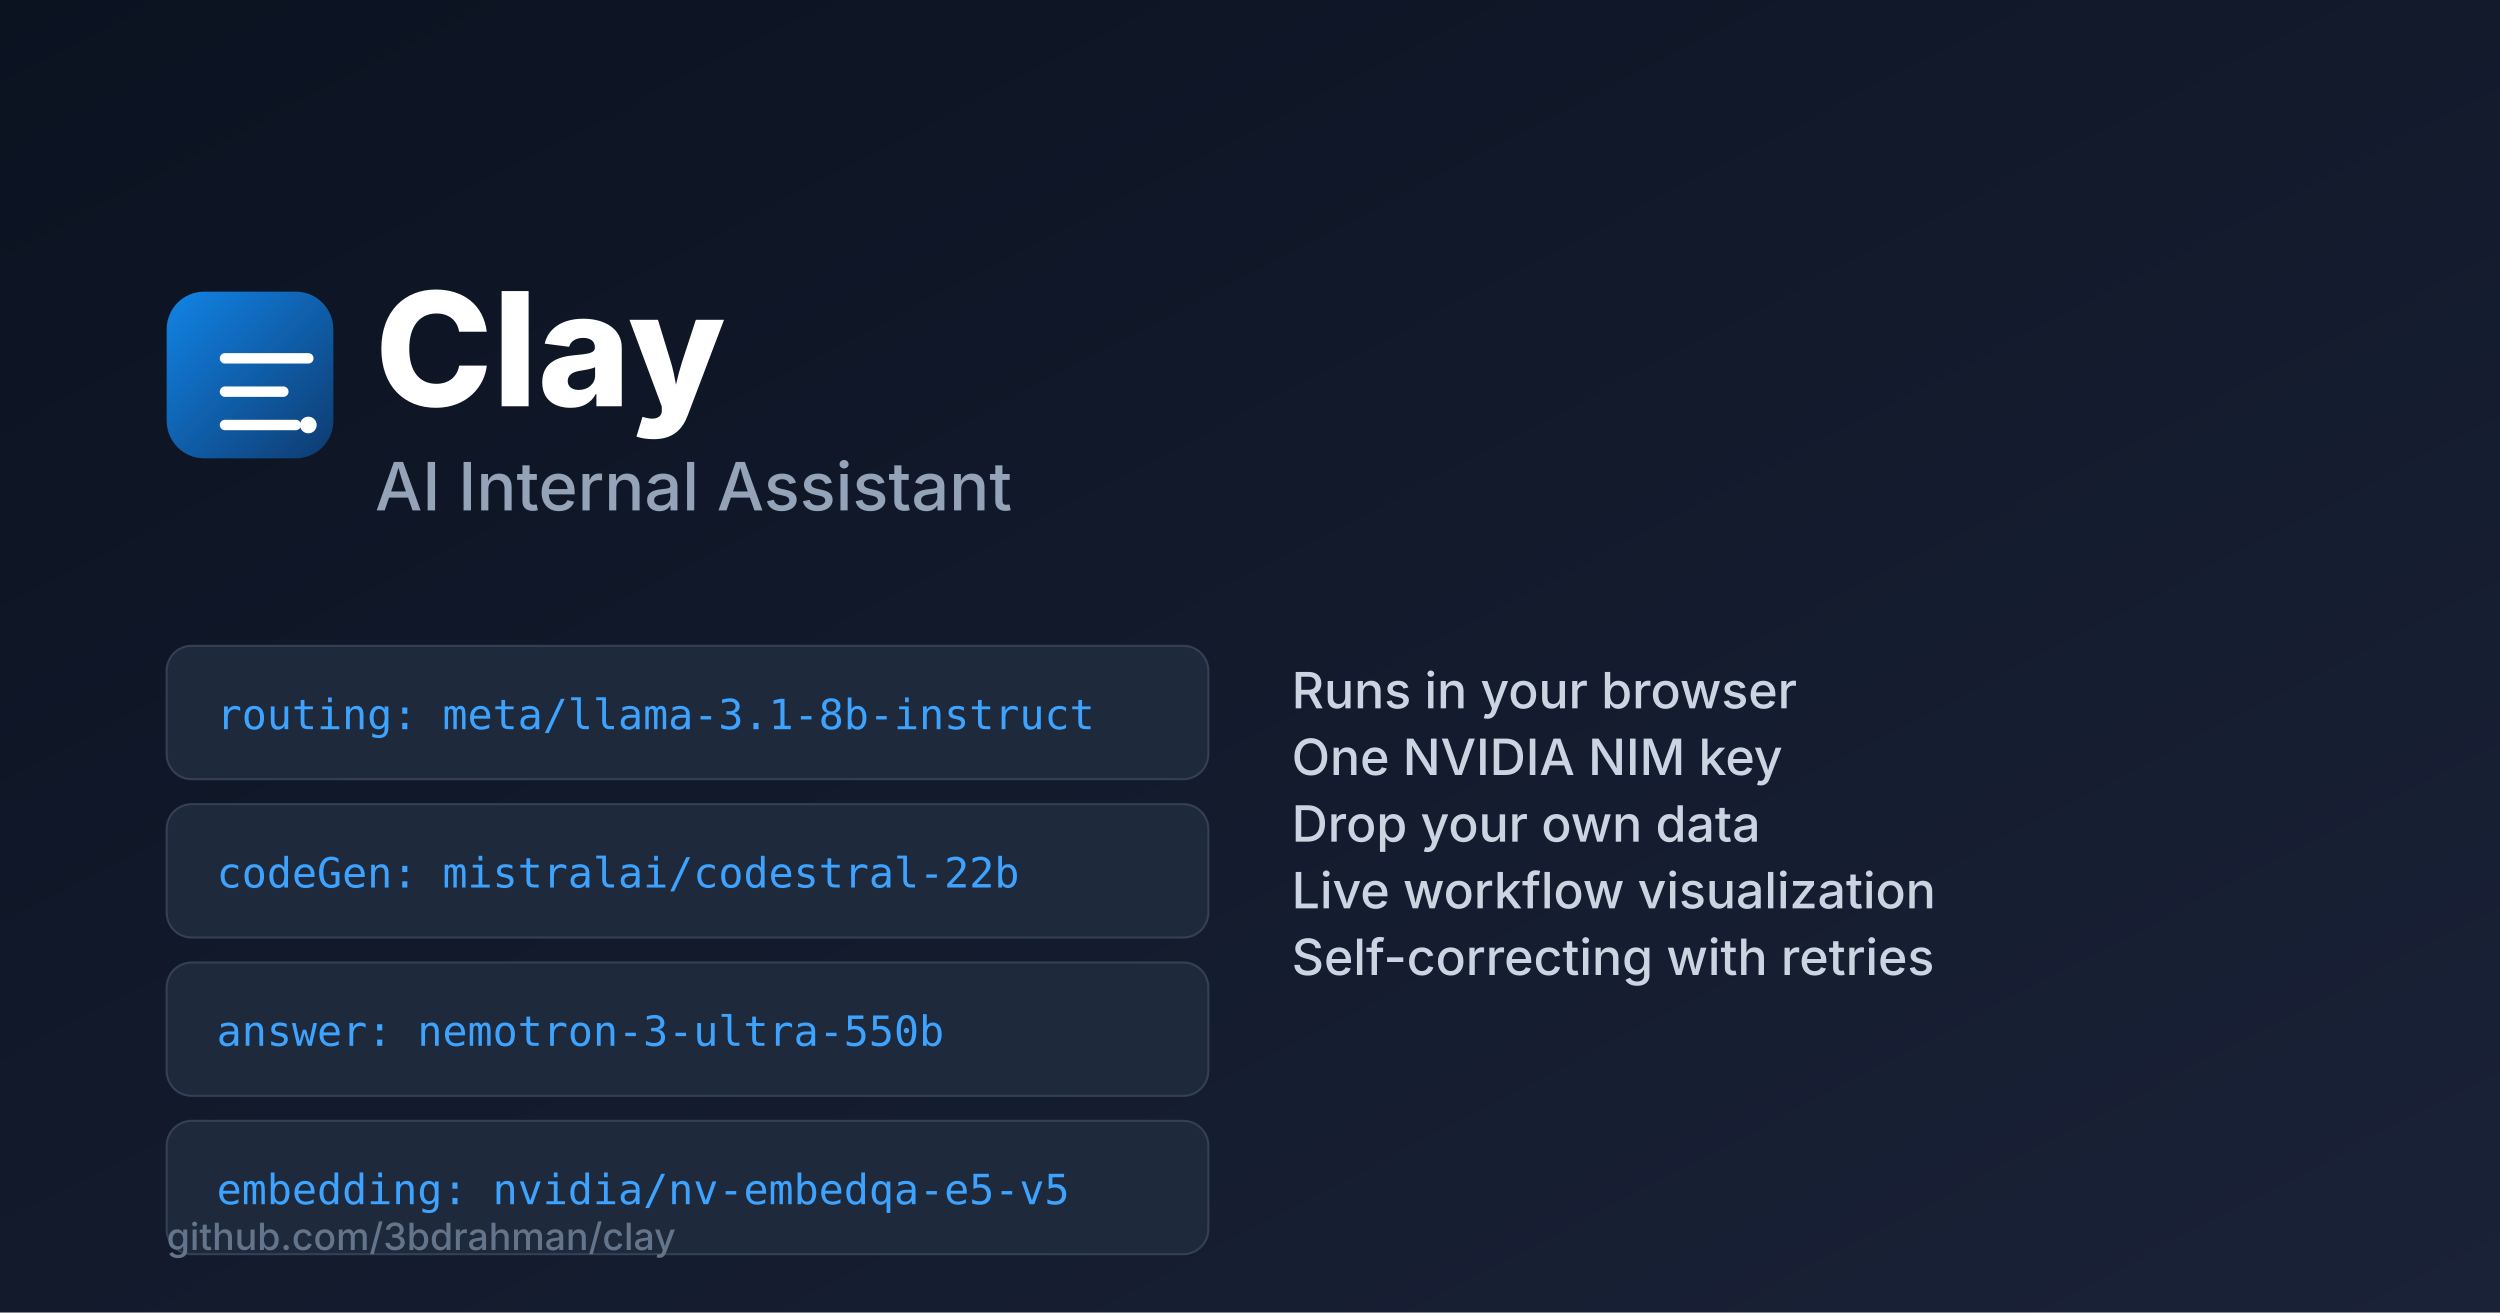
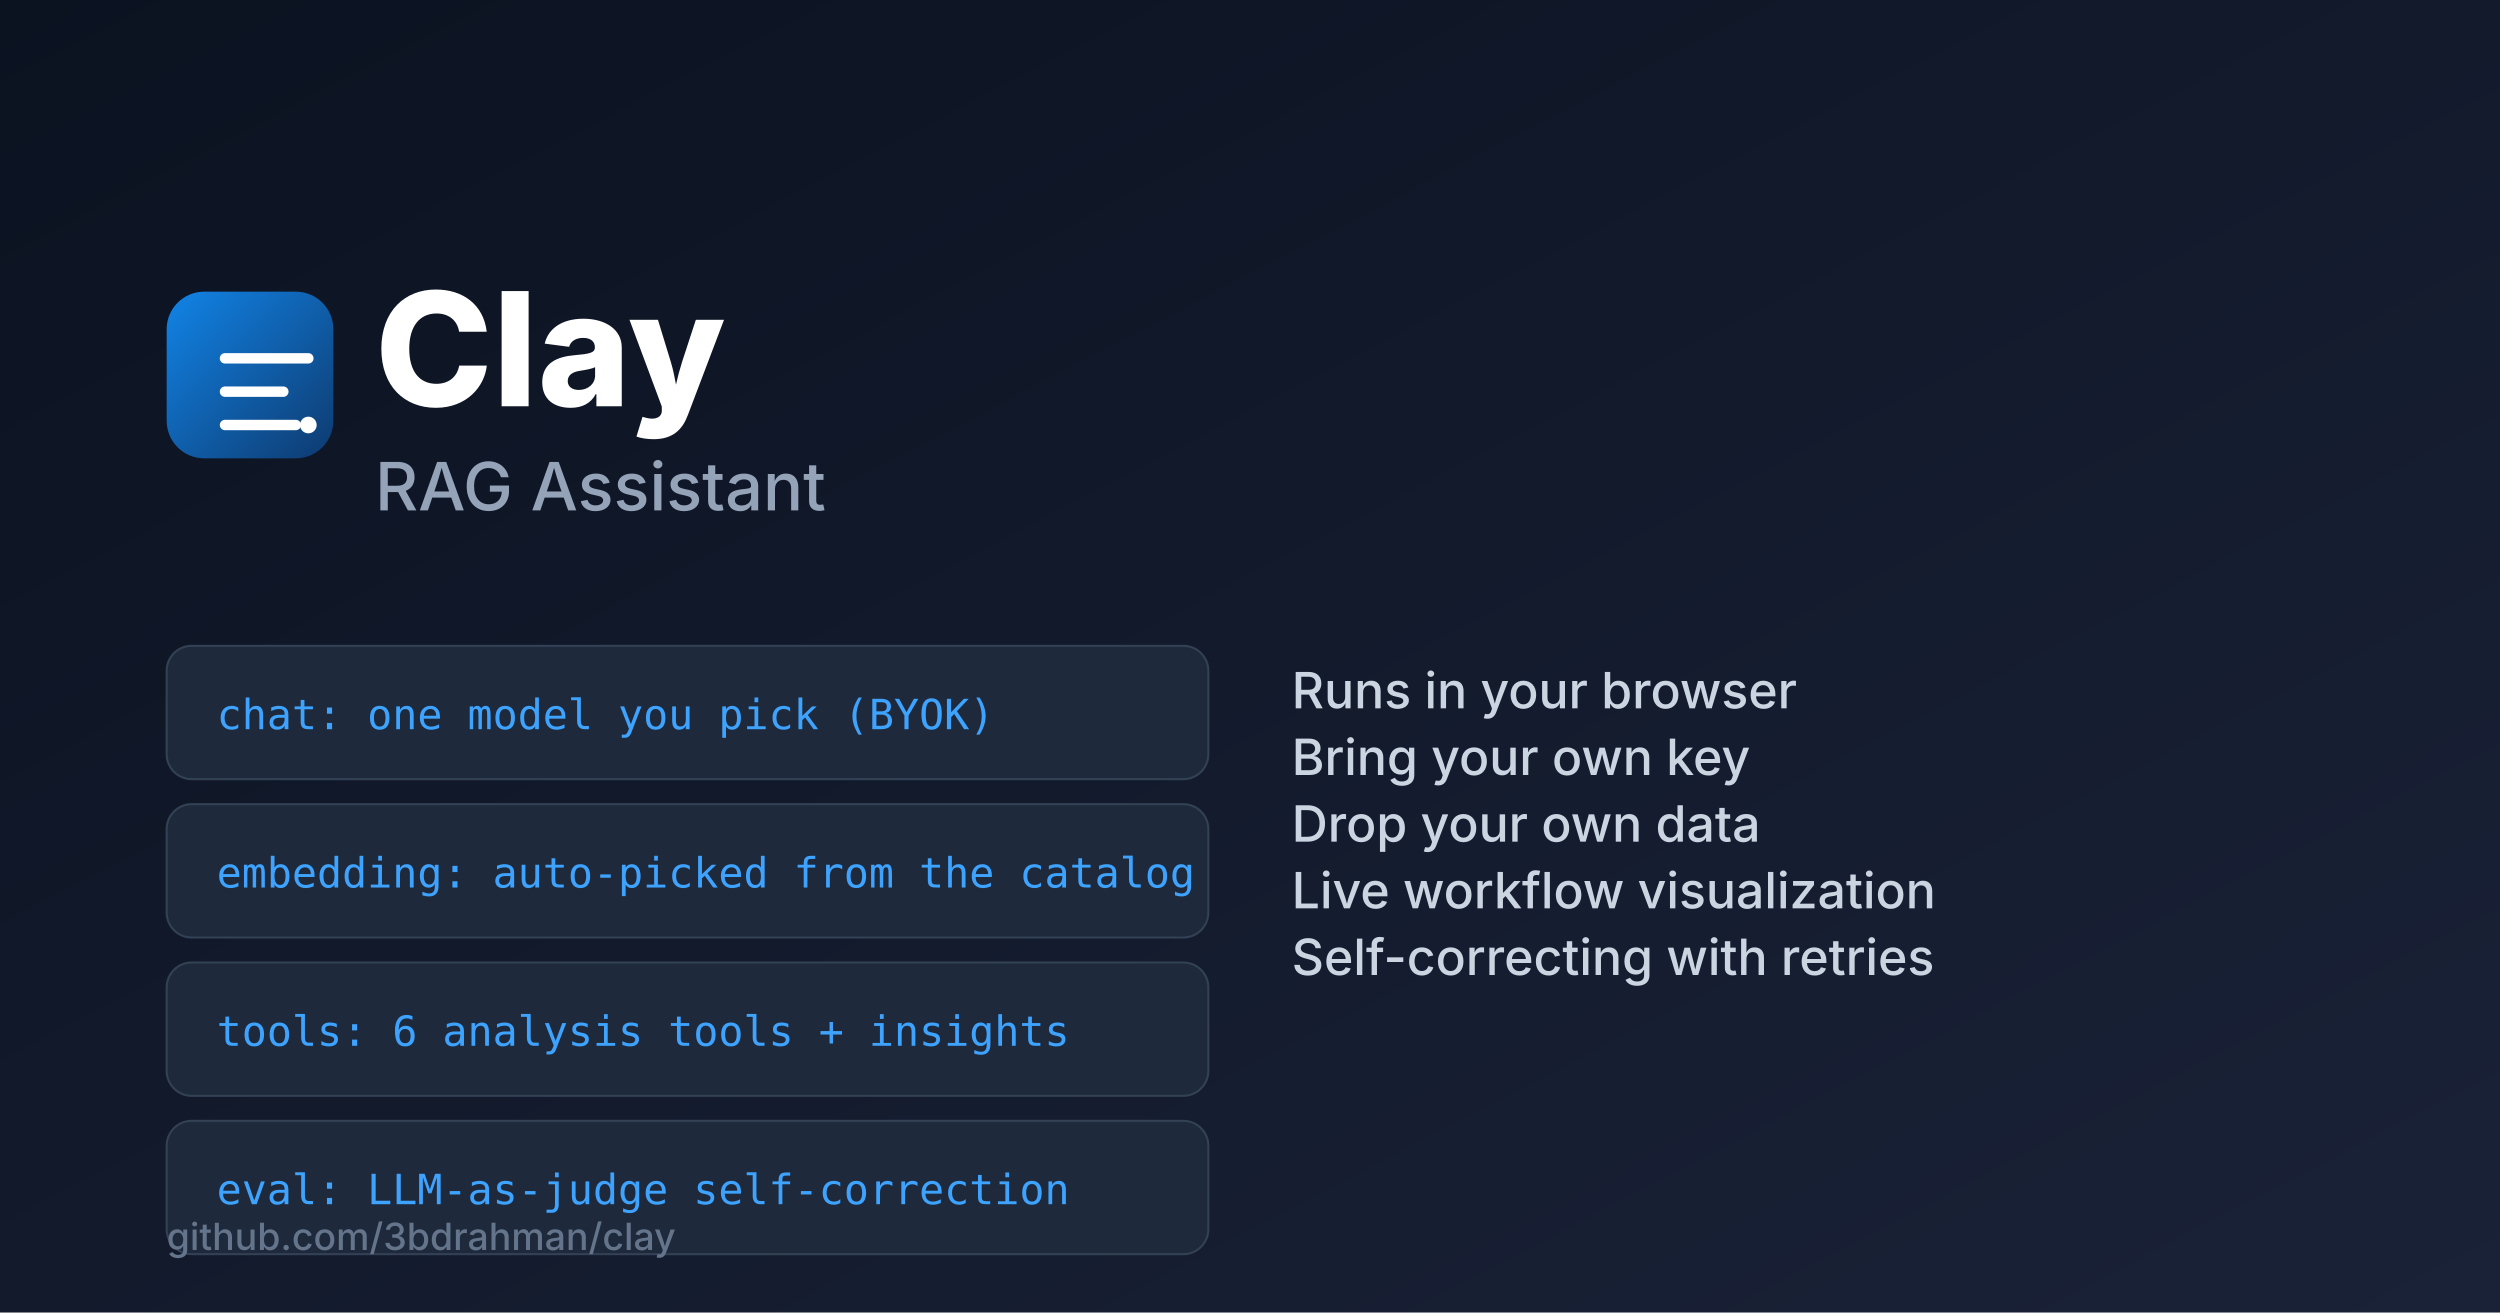
<svg xmlns="http://www.w3.org/2000/svg" viewBox="0 0 1200 630" fill="none">
  <defs>
    <linearGradient id="bg" x1="0%" y1="0%" x2="100%" y2="100%">
      <stop offset="0%" stop-color="#0b1220" />
      <stop offset="100%" stop-color="#1a2238" />
    </linearGradient>
    <linearGradient id="logo" x1="0%" y1="0%" x2="100%" y2="100%">
      <stop offset="0%" stop-color="#3da3ff" />
      <stop offset="100%" stop-color="#1e5fa8" />
    </linearGradient>
    <linearGradient id="chip" x1="0%" y1="0%" x2="100%" y2="100%">
      <stop offset="0%" stop-color="#1184e7" />
      <stop offset="100%" stop-color="#0e3a6f" />
    </linearGradient>
  </defs>
  <rect width="1200" height="630" fill="url(#bg)" />
  <g transform="translate(80, 140)">
    <rect width="80" height="80" rx="18" fill="url(#chip)" />
    <path d="M28 32h40M28 48h28M28 64h34" stroke="#fff" stroke-width="5" stroke-linecap="round" />
    <circle cx="68" cy="64" r="4" fill="#fff" />
  </g>
  <text x="180" y="195" font-family="system-ui, -apple-system, sans-serif" font-size="76" font-weight="800" fill="#fff">Clay</text>
-   <text x="180" y="245" font-family="system-ui, -apple-system, sans-serif" font-size="32" font-weight="500" fill="#94a3b8">AI Internal Assistant</text>
+   <text x="180" y="245" font-family="system-ui, -apple-system, sans-serif" font-size="32" font-weight="500" fill="#94a3b8">RAG Assistant</text>
  <g transform="translate(80, 310)">
    <rect width="500" height="64" rx="12" fill="#1e293b" stroke="#334155" stroke-width="1" />
-     <text x="24" y="40" font-family="ui-monospace, monospace" font-size="20" fill="#3da3ff">routing:    meta/llama-3.1-8b-instruct</text>
+     <text x="24" y="40" font-family="ui-monospace, monospace" font-size="20" fill="#3da3ff">chat:       one model you pick (BYOK)</text>
  </g>
  <g transform="translate(80, 386)">
    <rect width="500" height="64" rx="12" fill="#1e293b" stroke="#334155" stroke-width="1" />
-     <text x="24" y="40" font-family="ui-monospace, monospace" font-size="20" fill="#3da3ff">codeGen:    mistralai/codestral-22b</text>
+     <text x="24" y="40" font-family="ui-monospace, monospace" font-size="20" fill="#3da3ff">embedding:  auto-picked from the catalog</text>
  </g>
  <g transform="translate(80, 462)">
    <rect width="500" height="64" rx="12" fill="#1e293b" stroke="#334155" stroke-width="1" />
-     <text x="24" y="40" font-family="ui-monospace, monospace" font-size="20" fill="#3da3ff">answer:     nemotron-3-ultra-550b</text>
+     <text x="24" y="40" font-family="ui-monospace, monospace" font-size="20" fill="#3da3ff">tools:      6 analysis tools + insights</text>
  </g>
  <g transform="translate(80, 538)">
    <rect width="500" height="64" rx="12" fill="#1e293b" stroke="#334155" stroke-width="1" />
-     <text x="24" y="40" font-family="ui-monospace, monospace" font-size="20" fill="#3da3ff">embedding:  nvidia/nv-embedqa-e5-v5</text>
+     <text x="24" y="40" font-family="ui-monospace, monospace" font-size="20" fill="#3da3ff">eval:       LLM-as-judge self-correction</text>
  </g>
  <text x="620" y="340" font-family="system-ui, -apple-system, sans-serif" font-size="24" font-weight="500" fill="#cbd5e1">Runs in your browser</text>
-   <text x="620" y="372" font-family="system-ui, -apple-system, sans-serif" font-size="24" font-weight="500" fill="#cbd5e1">One NVIDIA NIM key</text>
+   <text x="620" y="372" font-family="system-ui, -apple-system, sans-serif" font-size="24" font-weight="500" fill="#cbd5e1">Bring your own key</text>
  <text x="620" y="404" font-family="system-ui, -apple-system, sans-serif" font-size="24" font-weight="500" fill="#cbd5e1">Drop your own data</text>
  <text x="620" y="436" font-family="system-ui, -apple-system, sans-serif" font-size="24" font-weight="500" fill="#cbd5e1">Live workflow visualization</text>
  <text x="620" y="468" font-family="system-ui, -apple-system, sans-serif" font-size="24" font-weight="500" fill="#cbd5e1">Self-correcting with retries</text>
  <text x="80" y="600" font-family="system-ui, -apple-system, sans-serif" font-size="18" font-weight="500" fill="#64748b">github.com/3bdrahman/clay</text>
</svg>
